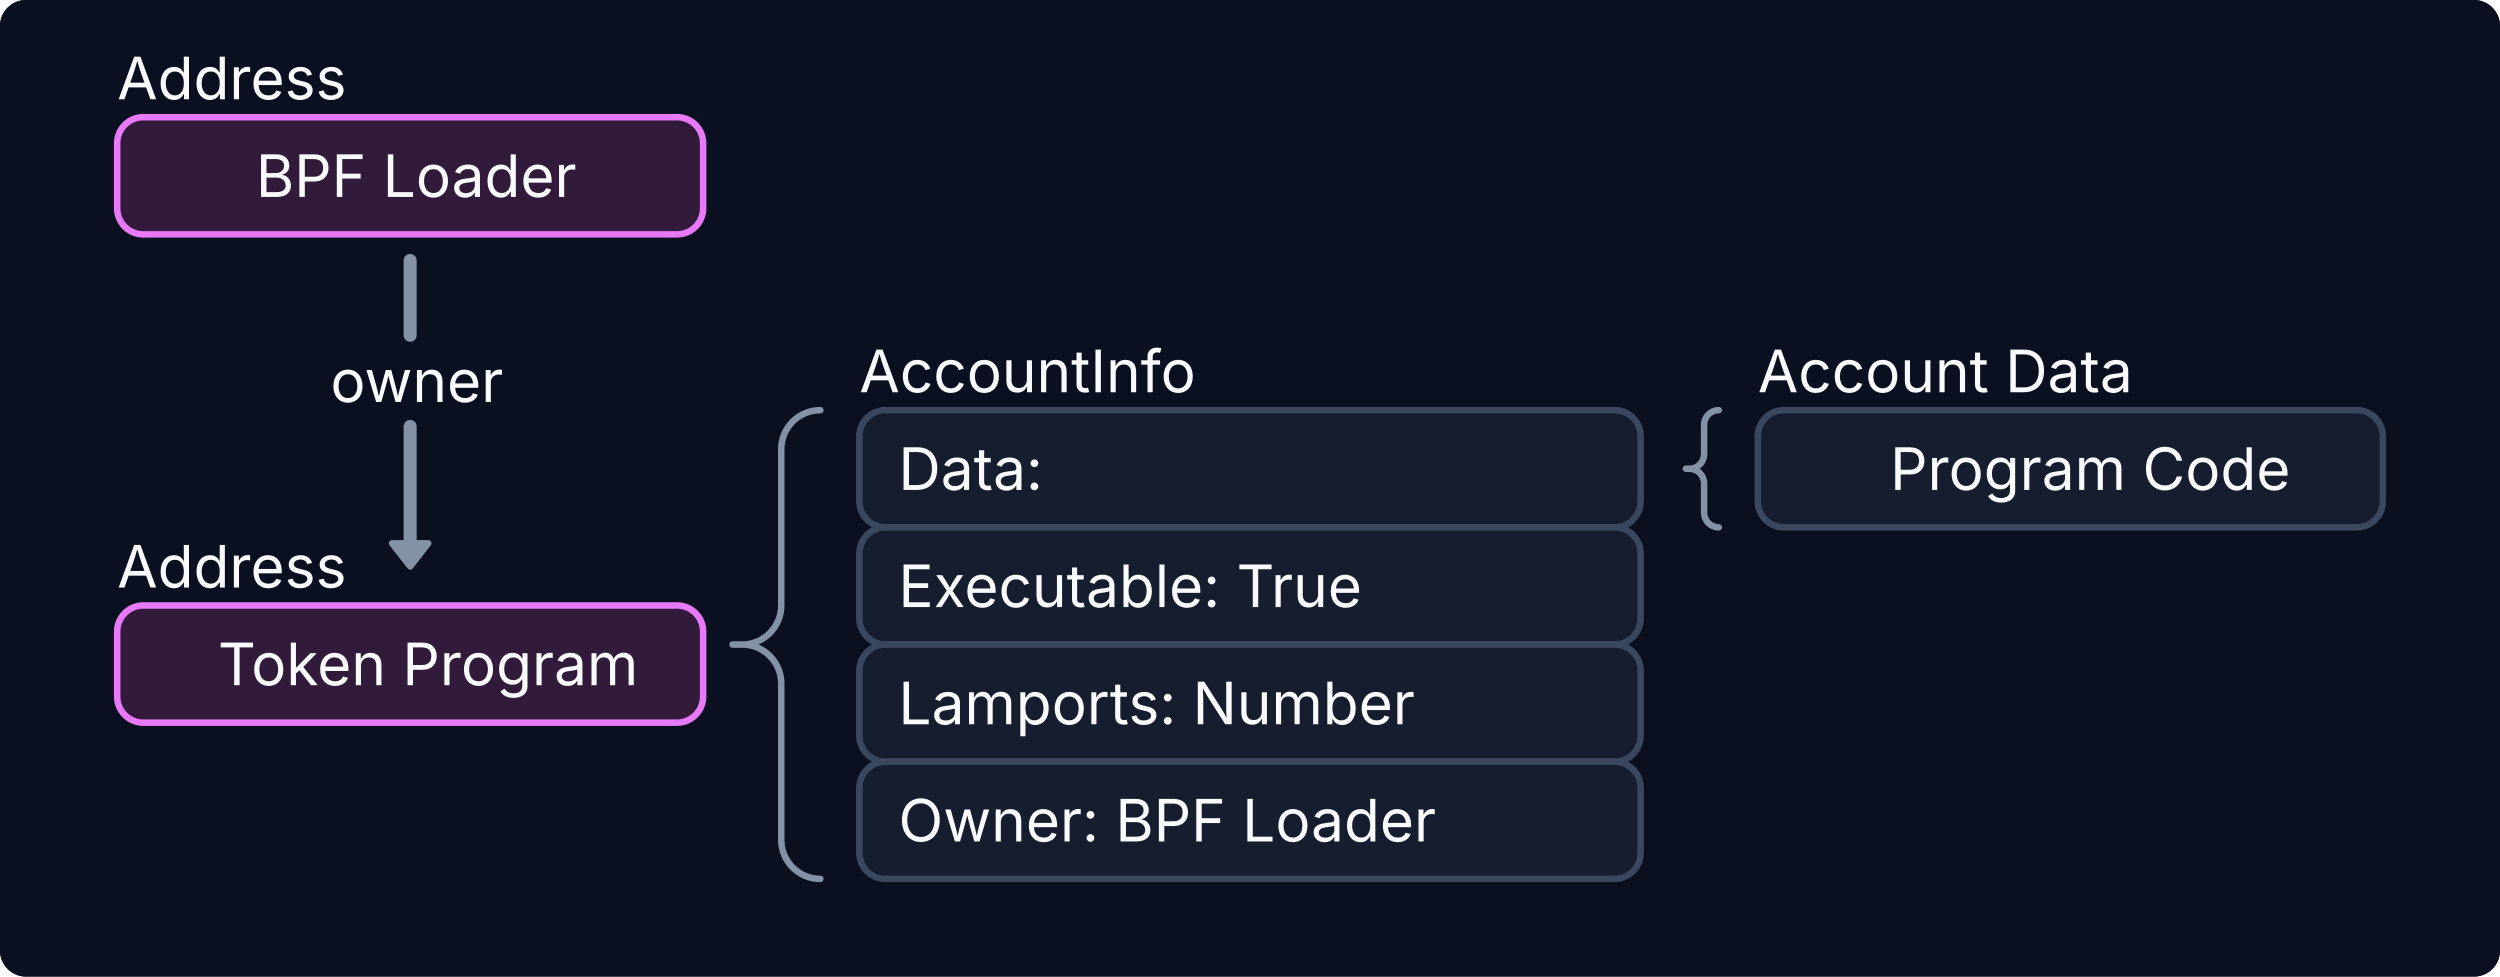
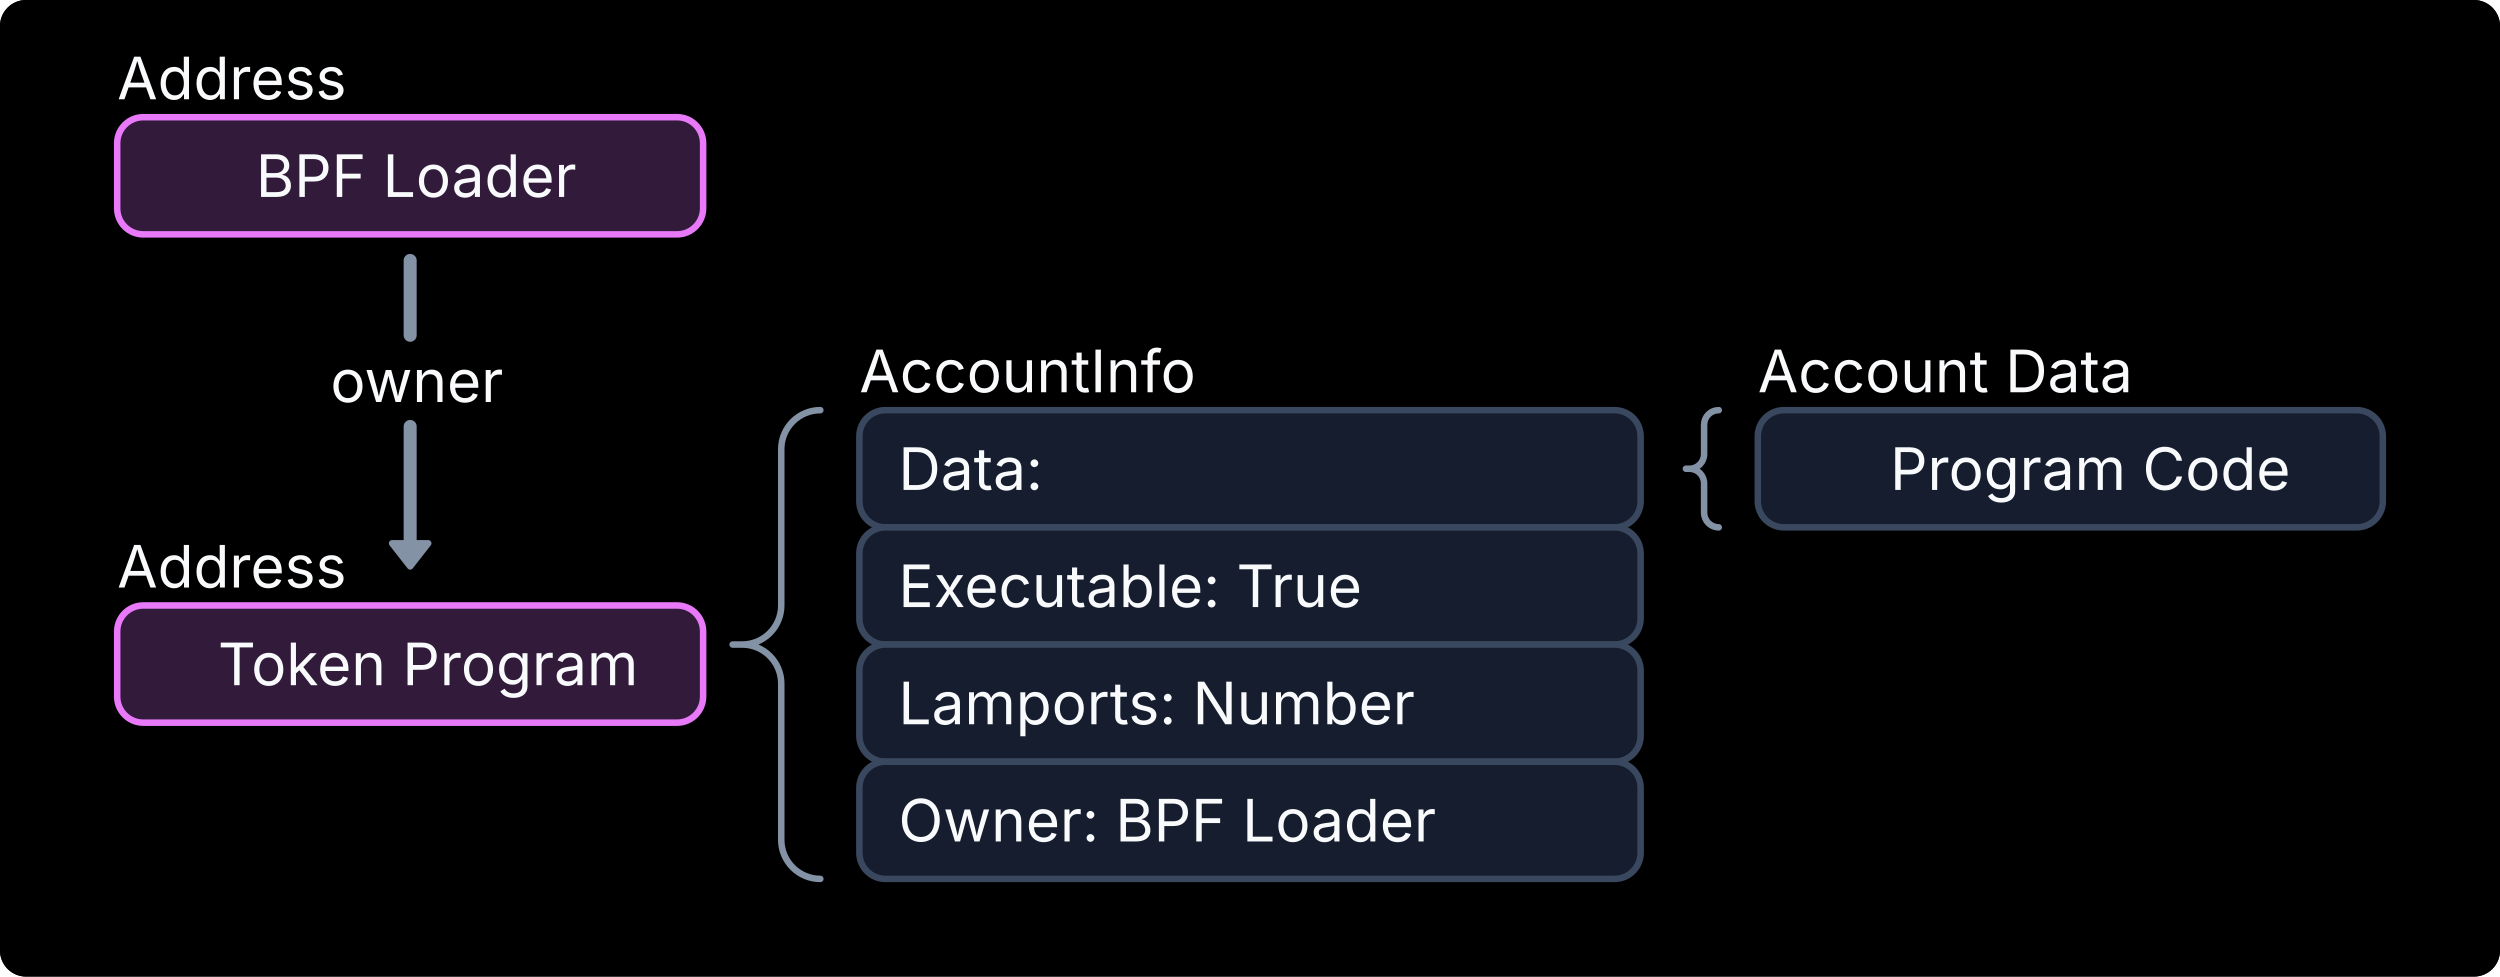
<svg xmlns="http://www.w3.org/2000/svg" version="1.1" viewBox="-168 84 768 300" width="768px" height="300px">
  <defs>
    <style>text{font-family:Diatype,Inter,ui-sans-serif,system-ui,sans-serif}</style>
    <g>
      <filter id="white-fill-shadow" y="-50%" height="200%">
        <feDropShadow dx="0" dy="2" stdDeviation="6" flood-opacity="0.03" flood-color="#000000" />
      </filter>
      <filter id="light-gray-fill-shadow" y="-50%" height="200%">
        <feDropShadow dx="0" dy="2" stdDeviation="6" flood-opacity="0.09" flood-color="#000000" />
      </filter>
      <filter id="yellow-fill-shadow" y="-50%" height="200%">
        <feDropShadow dx="0" dy="2" stdDeviation="6" flood-opacity="0.12" flood-color="#000000" />
      </filter>
      <filter id="fill-shadow" y="-50%" height="200%">
        <feDropShadow dx="0" dy="2" stdDeviation="6" flood-opacity="0.16" flood-color="#000000" />
      </filter>
      <filter id="frame-shadow" y="-50%" height="200%">
        <feDropShadow dx="0" dy="3" stdDeviation="8" flood-opacity="0.06" flood-color="#000000" />
      </filter>
      <filter id="button-shadow" y="-50%" height="200%">
        <feDropShadow dx="0" dy="2" stdDeviation="6" flood-opacity="0.03" flood-color="#000000" />
      </filter>
      <filter id="button-hover-shadow" y="-50%" height="200%">
        <feDropShadow dx="0" dy="2" stdDeviation="6" flood-opacity="0.08" flood-color="#000000" />
      </filter>
      <filter id="badge-shadow" y="-50%" height="200%">
        <feDropShadow dx="0" dy="2" stdDeviation="6" flood-opacity="0.08" flood-color="#000000" />
      </filter>
    </g>
  </defs>
  <g>
-     <rect x="-168" y="84" width="768" height="300" rx="8" ry="8" fill="#0b1020" filter="url(#white-fill-shadow)" />
+     <rect x="-168" y="84" width="768" height="300" rx="8" ry="8" fill="#000000" filter="url(#white-fill-shadow)" />
    <g>
-       <rect x="-168" y="84" width="768" height="300" rx="8" ry="8" fill="#0b1020" />
+       <rect x="-168" y="84" width="768" height="300" rx="8" ry="8" fill="#000000" />
    </g>
    <g>
      <g>
        <g class="content">
          <g>
            <g>
              <g>
                <g>
                  <g />
                  <text fill="#f8fafc" hover-props="{}">
                    <tspan x="96" y="348.5" font-family="Diatype,Inter,ui-sans-serif,system-ui,sans-serif" font-size="18" font-style="normal" font-weight="normal">AccountInfo</tspan>
                  </text>
                </g>
              </g>
            </g>
          </g>
        </g>
      </g>
      <g>
        <g class="content">
          <g>
            <g>
              <g>
                <g>
                  <g />
                  <text fill="#f8fafc" hover-props="{}">
                    <tspan x="-132" y="264.5" font-family="Diatype,Inter,ui-sans-serif,system-ui,sans-serif" font-size="18" font-style="normal" font-weight="normal">Address</tspan>
                  </text>
                </g>
              </g>
            </g>
          </g>
        </g>
      </g>
      <g>
        <g>
          <rect x="-132" y="270" width="180" height="36" rx="8" ry="8" fill="#321a3a" />
          <rect y="270" rx="8" stroke="#e879f9" fill="none" stroke-linejoin="round" width="180" stroke-linecap="round" stroke-width="2" x="-132" ry="8" height="36" />
          <g class="content">
            <g>
              <g>
                <g>
                  <g>
                    <g />
                    <text fill="#f8fafc" hover-props="{}">
                      <tspan x="-101.049" y="294.5" font-family="Diatype,Inter,ui-sans-serif,system-ui,sans-serif" font-size="18" font-style="normal" font-weight="normal">Token Program</tspan>
                    </text>
                  </g>
                </g>
              </g>
            </g>
          </g>
        </g>
      </g>
      <g>
        <g class="content">
          <g>
            <g>
              <g>
                <g>
                  <g />
                  <text fill="#f8fafc" hover-props="{}">
                    <tspan x="-132" y="114.5" font-family="Diatype,Inter,ui-sans-serif,system-ui,sans-serif" font-size="18" font-style="normal" font-weight="normal">Address</tspan>
                  </text>
                </g>
              </g>
            </g>
          </g>
        </g>
      </g>
      <g>
        <g class="content">
          <g>
            <g>
              <g>
                <g>
                  <g />
                  <text fill="#f8fafc" hover-props="{}">
                    <tspan x="96" y="204.5" font-family="Diatype,Inter,ui-sans-serif,system-ui,sans-serif" font-size="18" font-style="normal" font-weight="normal">AccountInfo</tspan>
                  </text>
                </g>
              </g>
            </g>
          </g>
        </g>
      </g>
      <g>
        <g>
          <path d="M84,210c-6.627,0 -12,5.373 -12,12c0,6.627 0,41.373 0,48c0,6.627 -5.373,12 -12,12c-6.627,0 0,0 0,0c0,0 -6.627,0 0,0c6.627,0 12,5.373 12,12c0,6.627 0,41.373 0,48c0,6.627 5.373,12 12,12" fill="rgba(0,0,0,0)" />
          <path d="M84,210c-6.627,0 -12,5.373 -12,12c0,6.627 0,41.373 0,48c0,6.627 -5.373,12 -12,12c-6.627,0 0,0 0,0c0,0 -6.627,0 0,0c6.627,0 12,5.373 12,12c0,6.627 0,41.373 0,48c0,6.627 5.373,12 12,12" fill="none" stroke="#8492a6" stroke-linecap="round" stroke-linejoin="round" stroke-width="2" />
        </g>
      </g>
      <g>
        <g>
          <rect x="96" y="210" width="240" height="36" rx="8" ry="8" fill="#151d2e" />
          <rect y="210" rx="8" stroke="#3a485f" fill="none" stroke-linejoin="round" width="240" stroke-linecap="round" stroke-width="2" x="96" ry="8" height="36" />
          <g class="content">
            <g>
              <g>
                <g>
                  <g>
                    <g />
                    <text fill="#f8fafc" hover-props="{}">
                      <tspan x="108" y="234.5" font-family="Diatype,Inter,ui-sans-serif,system-ui,sans-serif" font-size="18" font-style="normal" font-weight="normal">Data:</tspan>
                    </text>
                  </g>
                </g>
              </g>
            </g>
          </g>
        </g>
      </g>
      <g>
        <g>
          <rect x="96" y="246" width="240" height="36" rx="8" ry="8" fill="#151d2e" />
          <rect y="246" rx="8" stroke="#3a485f" fill="none" stroke-linejoin="round" width="240" stroke-linecap="round" stroke-width="2" x="96" ry="8" height="36" />
          <g class="content">
            <g>
              <g>
                <g>
                  <g>
                    <g />
                    <text fill="#f8fafc" hover-props="{}">
                      <tspan x="108" y="270.5" font-family="Diatype,Inter,ui-sans-serif,system-ui,sans-serif" font-size="18" font-style="normal" font-weight="normal">Executable: True</tspan>
                    </text>
                  </g>
                </g>
              </g>
            </g>
          </g>
        </g>
      </g>
      <g>
        <g>
          <rect x="96" y="282" width="240" height="36" rx="8" ry="8" fill="#151d2e" />
          <rect y="282" rx="8" stroke="#3a485f" fill="none" stroke-linejoin="round" width="240" stroke-linecap="round" stroke-width="2" x="96" ry="8" height="36" />
          <g class="content">
            <g>
              <g>
                <g>
                  <g>
                    <g />
                    <text fill="#f8fafc" hover-props="{}">
                      <tspan x="108" y="306.5" font-family="Diatype,Inter,ui-sans-serif,system-ui,sans-serif" font-size="18" font-style="normal" font-weight="normal">Lamports: Number</tspan>
                    </text>
                  </g>
                </g>
              </g>
            </g>
          </g>
        </g>
      </g>
      <g>
        <g>
          <rect x="96" y="318" width="240" height="36" rx="8" ry="8" fill="#151d2e" />
          <rect y="318" rx="8" stroke="#3a485f" fill="none" stroke-linejoin="round" width="240" stroke-linecap="round" stroke-width="2" x="96" ry="8" height="36" />
          <g class="content">
            <g>
              <g>
                <g>
                  <g>
                    <g />
                    <text fill="#f8fafc" hover-props="{}">
                      <tspan x="108" y="342.5" font-family="Diatype,Inter,ui-sans-serif,system-ui,sans-serif" font-size="18" font-style="normal" font-weight="normal">Owner: BPF Loader</tspan>
                    </text>
                  </g>
                </g>
              </g>
            </g>
          </g>
        </g>
      </g>
      <g>
        <g>
          <rect x="-132" y="120" width="180" height="36" rx="8" ry="8" fill="#321a3a" />
          <rect y="120" rx="8" stroke="#e879f9" fill="none" stroke-linejoin="round" width="180" stroke-linecap="round" stroke-width="2" x="-132" ry="8" height="36" />
          <g class="content">
            <g>
              <g>
                <g>
                  <g>
                    <g />
                    <text fill="#f8fafc" hover-props="{}">
                      <tspan x="-89.385" y="144.5" font-family="Diatype,Inter,ui-sans-serif,system-ui,sans-serif" font-size="18" font-style="normal" font-weight="normal">BPF Loader </tspan>
                    </text>
                  </g>
                </g>
              </g>
            </g>
          </g>
        </g>
      </g>
      <g>
        <g>
          <path d="M-42,164v23M-42,215v39" fill="none" stroke="#8492a6" stroke-linecap="round" stroke-linejoin="round" stroke-width="4" />
          <polygon points="-36.459,250.908 -42,258 -47.541,250.908" fill="#8492a6" stroke="#8492a6" stroke-width="2" stroke-linecap="round" stroke-linejoin="round" />
          <g class="content">
            <g>
              <g>
                <g>
                  <g>
                    <g />
                    <text fill="#f8fafc" hover-props="{}">
                      <tspan x="-66.507" y="207.5" font-family="Diatype,Inter,ui-sans-serif,system-ui,sans-serif" font-size="18" font-style="normal" font-weight="normal">owner</tspan>
                    </text>
                  </g>
                </g>
              </g>
            </g>
          </g>
        </g>
      </g>
      <g>
        <g>
          <path d="M360,210c-2.485,0 -4.5,2.015 -4.5,4.5c0,2.485 0,6.515 0,9c0,2.485 -2.015,4.5 -4.5,4.5c-2.485,0 0,0 0,0c0,0 -2.485,0 0,0c2.485,0 4.5,2.015 4.5,4.5c0,2.485 0,6.515 0,9c0,2.485 2.015,4.5 4.5,4.5" fill="rgba(0,0,0,0)" />
          <path d="M360,210c-2.485,0 -4.5,2.015 -4.5,4.5c0,2.485 0,6.515 0,9c0,2.485 -2.015,4.5 -4.5,4.5c-2.485,0 0,0 0,0c0,0 -2.485,0 0,0c2.485,0 4.5,2.015 4.5,4.5c0,2.485 0,6.515 0,9c0,2.485 2.015,4.5 4.5,4.5" fill="none" stroke="#8492a6" stroke-linecap="round" stroke-linejoin="round" stroke-width="2" />
        </g>
      </g>
      <g>
        <g>
          <rect x="372" y="210" width="192" height="36" rx="8" ry="8" fill="#151d2e" />
          <rect y="210" rx="8" stroke="#3a485f" fill="none" stroke-linejoin="round" width="192" stroke-linecap="round" stroke-width="2" x="372" ry="8" height="36" />
          <g class="content">
            <g>
              <g>
                <g>
                  <g>
                    <g />
                    <text fill="#f8fafc" hover-props="{}">
                      <tspan x="412.641" y="234.5" font-family="Diatype,Inter,ui-sans-serif,system-ui,sans-serif" font-size="18" font-style="normal" font-weight="normal">Program Code</tspan>
                    </text>
                  </g>
                </g>
              </g>
            </g>
          </g>
        </g>
      </g>
      <g>
        <g class="content">
          <g>
            <g>
              <g>
                <g>
                  <g />
                  <text fill="#f8fafc" hover-props="{}">
                    <tspan x="372" y="204.5" font-family="Diatype,Inter,ui-sans-serif,system-ui,sans-serif" font-size="18" font-style="normal" font-weight="normal">Account Data</tspan>
                  </text>
                </g>
              </g>
            </g>
          </g>
        </g>
      </g>
    </g>
  </g>
</svg>
